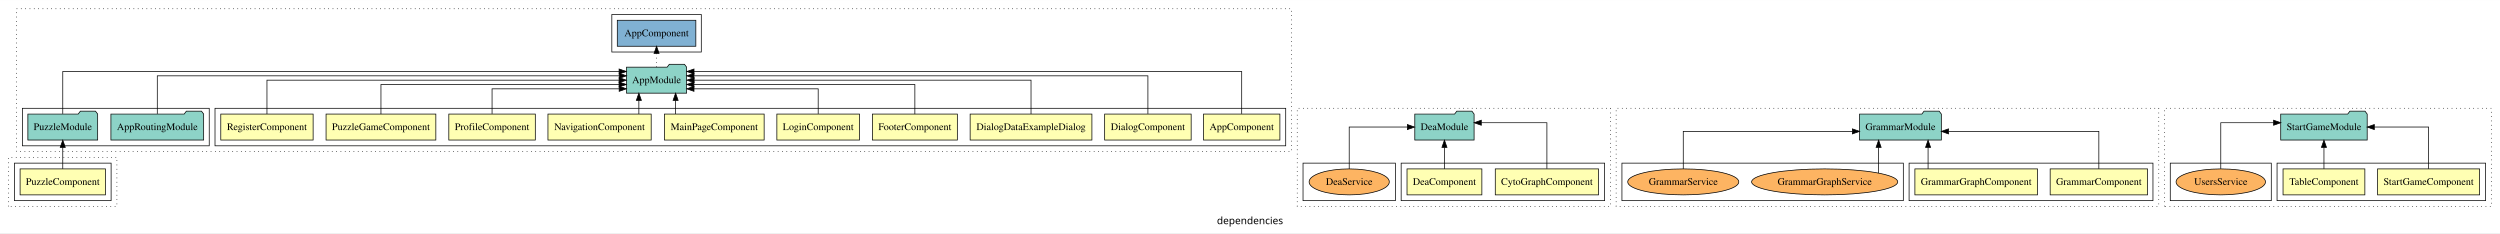
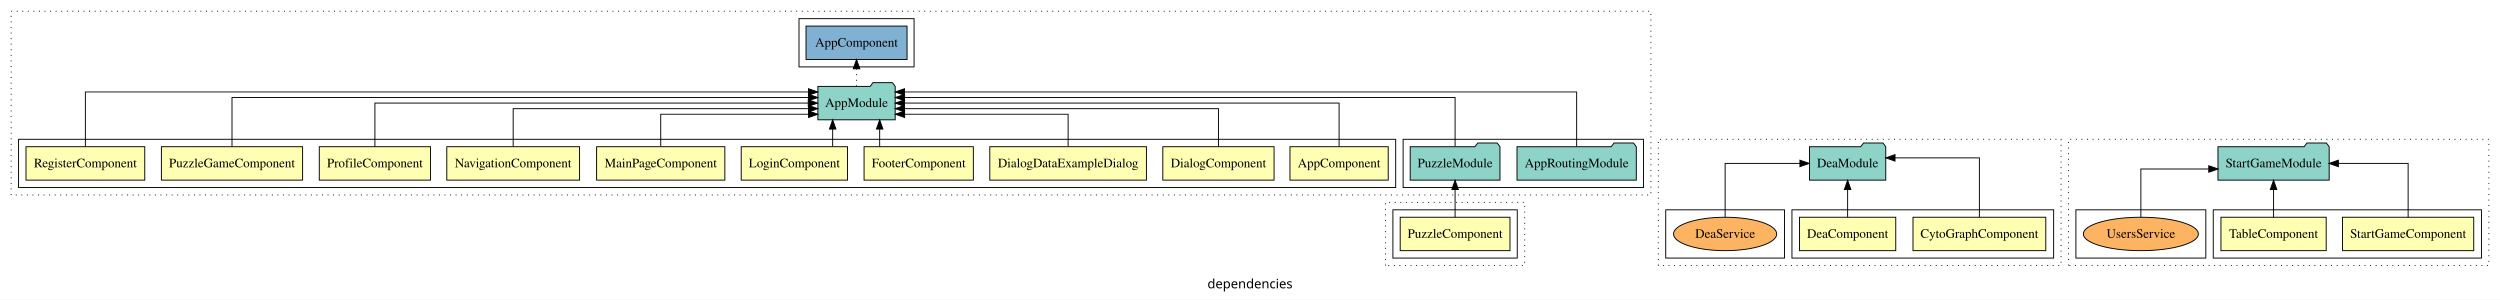
- <svg xmlns="http://www.w3.org/2000/svg" width="3465pt" height="323pt" viewBox="0.00 0.00 3465.00 322.80">
+ <svg xmlns="http://www.w3.org/2000/svg" width="2694pt" height="323pt" viewBox="0.00 0.00 2694.00 322.80">
  <g id="graph0" class="graph" transform="scale(1 1) rotate(0) translate(4 318.8)">
-     <polygon fill="white" stroke="transparent" points="-4,4 -4,-318.8 3461,-318.8 3461,4 -4,4" />
-     <text text-anchor="middle" x="1728.5" y="-8.2" font-family="sans-serif" font-size="14.00">dependencies</text>
+     <polygon fill="white" stroke="transparent" points="-4,4 -4,-318.8 2690,-318.8 2690,4 -4,4" />
+     <text text-anchor="middle" x="1343" y="-8.2" font-family="sans-serif" font-size="14.00">dependencies</text>
    <g id="clust1" class="cluster">
-       <polygon fill="none" stroke="black" stroke-dasharray="1,5" points="19,-108.8 19,-306.8 1786,-306.8 1786,-108.8 19,-108.8" />
+       <polygon fill="none" stroke="black" stroke-dasharray="1,5" points="8,-108.8 8,-306.8 1775,-306.8 1775,-108.8 8,-108.8" />
+     </g>
+     <g id="clust13" class="cluster">
+       <polygon fill="none" stroke="black" points="1508,-116.8 1508,-168.8 1767,-168.8 1767,-116.8 1508,-116.8" />
+     </g>
+     <g id="clust15" class="cluster">
+       <polygon fill="none" stroke="black" points="857,-246.8 857,-298.8 981,-298.8 981,-246.8 857,-246.8" />
    </g>
    <g id="clust2" class="cluster">
-       <polygon fill="none" stroke="black" points="294,-116.8 294,-168.8 1778,-168.8 1778,-116.8 294,-116.8" />
-     </g>
-     <g id="clust15" class="cluster">
-       <polygon fill="none" stroke="black" points="844,-246.8 844,-298.8 968,-298.8 968,-246.8 844,-246.8" />
-     </g>
-     <g id="clust13" class="cluster">
-       <polygon fill="none" stroke="black" points="27,-116.8 27,-168.8 286,-168.8 286,-116.8 27,-116.8" />
+       <polygon fill="none" stroke="black" points="16,-116.8 16,-168.8 1500,-168.8 1500,-116.8 16,-116.8" />
    </g>
    <g id="clust29" class="cluster">
-       <polygon fill="none" stroke="black" stroke-dasharray="1,5" points="1794,-32.8 1794,-168.8 2228,-168.8 2228,-32.8 1794,-32.8" />
+       <polygon fill="none" stroke="black" stroke-dasharray="1,5" points="1783,-32.8 1783,-168.8 2217,-168.8 2217,-32.8 1783,-32.8" />
    </g>
    <g id="clust30" class="cluster">
-       <polygon fill="none" stroke="black" points="1938,-40.8 1938,-92.8 2220,-92.8 2220,-40.8 1938,-40.8" />
+       <polygon fill="none" stroke="black" points="1927,-40.8 1927,-92.8 2209,-92.8 2209,-40.8 1927,-40.8" />
    </g>
    <g id="clust36" class="cluster">
-       <polygon fill="none" stroke="black" points="1802,-40.8 1802,-92.8 1930,-92.8 1930,-40.8 1802,-40.8" />
+       <polygon fill="none" stroke="black" points="1791,-40.8 1791,-92.8 1919,-92.8 1919,-40.8 1791,-40.8" />
    </g>
    <g id="clust37" class="cluster">
-       <polygon fill="none" stroke="black" stroke-dasharray="1,5" points="2236,-32.8 2236,-168.8 2988,-168.8 2988,-32.8 2236,-32.8" />
+       <polygon fill="none" stroke="black" stroke-dasharray="1,5" points="1489,-32.8 1489,-100.8 1639,-100.8 1639,-32.8 1489,-32.8" />
    </g>
    <g id="clust38" class="cluster">
-       <polygon fill="none" stroke="black" points="2642,-40.8 2642,-92.8 2980,-92.8 2980,-40.8 2642,-40.8" />
+       <polygon fill="none" stroke="black" points="1497,-40.8 1497,-92.8 1631,-92.8 1631,-40.8 1497,-40.8" />
    </g>
    <g id="clust44" class="cluster">
-       <polygon fill="none" stroke="black" points="2244,-40.8 2244,-92.8 2634,-92.8 2634,-40.8 2244,-40.8" />
+       <polygon fill="none" stroke="black" stroke-dasharray="1,5" points="2225,-32.8 2225,-168.8 2678,-168.8 2678,-32.8 2225,-32.8" />
    </g>
    <g id="clust45" class="cluster">
-       <polygon fill="none" stroke="black" stroke-dasharray="1,5" points="8,-32.8 8,-100.8 158,-100.8 158,-32.8 8,-32.8" />
-     </g>
-     <g id="clust46" class="cluster">
-       <polygon fill="none" stroke="black" points="16,-40.8 16,-92.8 150,-92.8 150,-40.8 16,-40.8" />
-     </g>
-     <g id="clust52" class="cluster">
-       <polygon fill="none" stroke="black" stroke-dasharray="1,5" points="2996,-32.8 2996,-168.8 3449,-168.8 3449,-32.8 2996,-32.8" />
-     </g>
-     <g id="clust53" class="cluster">
-       <polygon fill="none" stroke="black" points="3152,-40.8 3152,-92.8 3441,-92.8 3441,-40.8 3152,-40.8" />
-     </g>
-     <g id="clust59" class="cluster">
-       <polygon fill="none" stroke="black" points="3004,-40.8 3004,-92.8 3144,-92.8 3144,-40.8 3004,-40.8" />
+       <polygon fill="none" stroke="black" points="2381,-40.8 2381,-92.8 2670,-92.8 2670,-40.8 2381,-40.8" />
+     </g>
+     <g id="clust51" class="cluster">
+       <polygon fill="none" stroke="black" points="2233,-40.8 2233,-92.8 2373,-92.8 2373,-40.8 2233,-40.8" />
    </g>
    <g id="node1" class="node">
-       <polygon fill="#ffffb3" stroke="black" points="1769.94,-160.8 1664.06,-160.8 1664.06,-124.8 1769.94,-124.8 1769.94,-160.8" />
-       <text text-anchor="middle" x="1717" y="-138.6" font-family="Times,serif" font-size="14.00">AppComponent</text>
+       <polygon fill="#ffffb3" stroke="black" points="1491.94,-160.8 1386.06,-160.8 1386.06,-124.8 1491.94,-124.8 1491.94,-160.8" />
+       <text text-anchor="middle" x="1439" y="-138.6" font-family="Times,serif" font-size="14.00">AppComponent</text>
    </g>
    <g id="node11" class="node">
-       <polygon fill="#8dd3c7" stroke="black" points="947.66,-225.8 944.66,-229.8 923.66,-229.8 920.66,-225.8 864.34,-225.8 864.34,-189.8 947.66,-189.8 947.66,-225.8" />
-       <text text-anchor="middle" x="906" y="-203.6" font-family="Times,serif" font-size="14.00">AppModule</text>
+       <polygon fill="#8dd3c7" stroke="black" points="960.66,-225.8 957.66,-229.8 936.66,-229.8 933.66,-225.8 877.34,-225.8 877.34,-189.8 960.66,-189.8 960.66,-225.8" />
+       <text text-anchor="middle" x="919" y="-203.6" font-family="Times,serif" font-size="14.00">AppModule</text>
    </g>
    <g id="edge1" class="edge">
-       <path fill="none" stroke="black" d="M1717,-161.05C1717,-183.82 1717,-219.8 1717,-219.8 1717,-219.8 957.9,-219.8 957.9,-219.8" />
-       <polygon fill="black" stroke="black" points="957.9,-216.3 947.9,-219.8 957.9,-223.3 957.9,-216.3" />
+       <path fill="none" stroke="black" d="M1439,-160.91C1439,-180.14 1439,-207.8 1439,-207.8 1439,-207.8 970.67,-207.8 970.67,-207.8" />
+       <polygon fill="black" stroke="black" points="970.67,-204.3 960.67,-207.8 970.67,-211.3 970.67,-204.3" />
    </g>
    <g id="node2" class="node">
-       <polygon fill="#ffffb3" stroke="black" points="1646.94,-160.8 1527.06,-160.8 1527.06,-124.8 1646.94,-124.8 1646.94,-160.8" />
-       <text text-anchor="middle" x="1587" y="-138.6" font-family="Times,serif" font-size="14.00">DialogComponent</text>
+       <polygon fill="#ffffb3" stroke="black" points="1368.94,-160.8 1249.06,-160.8 1249.06,-124.8 1368.94,-124.8 1368.94,-160.8" />
+       <text text-anchor="middle" x="1309" y="-138.6" font-family="Times,serif" font-size="14.00">DialogComponent</text>
    </g>
    <g id="edge2" class="edge">
-       <path fill="none" stroke="black" d="M1587,-161.08C1587,-182.12 1587,-213.8 1587,-213.8 1587,-213.8 957.83,-213.8 957.83,-213.8" />
-       <polygon fill="black" stroke="black" points="957.83,-210.3 947.83,-213.8 957.83,-217.3 957.83,-210.3" />
+       <path fill="none" stroke="black" d="M1309,-160.82C1309,-178.17 1309,-201.8 1309,-201.8 1309,-201.8 970.74,-201.8 970.74,-201.8" />
+       <polygon fill="black" stroke="black" points="970.74,-198.3 960.74,-201.8 970.74,-205.3 970.74,-198.3" />
    </g>
    <g id="node3" class="node">
-       <polygon fill="#ffffb3" stroke="black" points="1509.39,-160.8 1340.61,-160.8 1340.61,-124.8 1509.39,-124.8 1509.39,-160.8" />
-       <text text-anchor="middle" x="1425" y="-138.6" font-family="Times,serif" font-size="14.00">DialogDataExampleDialog</text>
+       <polygon fill="#ffffb3" stroke="black" points="1231.39,-160.8 1062.61,-160.8 1062.61,-124.8 1231.39,-124.8 1231.39,-160.8" />
+       <text text-anchor="middle" x="1147" y="-138.6" font-family="Times,serif" font-size="14.00">DialogDataExampleDialog</text>
    </g>
    <g id="edge3" class="edge">
-       <path fill="none" stroke="black" d="M1425,-160.91C1425,-180.14 1425,-207.8 1425,-207.8 1425,-207.8 958.03,-207.8 958.03,-207.8" />
-       <polygon fill="black" stroke="black" points="958.03,-204.3 948.03,-207.8 958.03,-211.3 958.03,-204.3" />
+       <path fill="none" stroke="black" d="M1147,-161.04C1147,-176.37 1147,-195.8 1147,-195.8 1147,-195.8 970.82,-195.8 970.82,-195.8" />
+       <polygon fill="black" stroke="black" points="970.82,-192.3 960.82,-195.8 970.82,-199.3 970.82,-192.3" />
    </g>
    <g id="node4" class="node">
-       <polygon fill="#ffffb3" stroke="black" points="1322.88,-160.8 1205.12,-160.8 1205.12,-124.8 1322.88,-124.8 1322.88,-160.8" />
-       <text text-anchor="middle" x="1264" y="-138.6" font-family="Times,serif" font-size="14.00">FooterComponent</text>
+       <polygon fill="#ffffb3" stroke="black" points="1044.88,-160.8 927.12,-160.8 927.12,-124.8 1044.88,-124.8 1044.88,-160.8" />
+       <text text-anchor="middle" x="986" y="-138.6" font-family="Times,serif" font-size="14.00">FooterComponent</text>
    </g>
    <g id="edge4" class="edge">
-       <path fill="none" stroke="black" d="M1264,-160.82C1264,-178.17 1264,-201.8 1264,-201.8 1264,-201.8 957.77,-201.8 957.77,-201.8" />
-       <polygon fill="black" stroke="black" points="957.77,-198.3 947.77,-201.8 957.77,-205.3 957.77,-198.3" />
+       <path fill="none" stroke="black" d="M943.94,-160.91C943.94,-160.91 943.94,-179.79 943.94,-179.79" />
+       <polygon fill="black" stroke="black" points="940.44,-179.79 943.94,-189.79 947.44,-179.79 940.44,-179.79" />
    </g>
    <g id="node5" class="node">
-       <polygon fill="#ffffb3" stroke="black" points="1187.27,-160.8 1072.73,-160.8 1072.73,-124.8 1187.27,-124.8 1187.27,-160.8" />
-       <text text-anchor="middle" x="1130" y="-138.6" font-family="Times,serif" font-size="14.00">LoginComponent</text>
+       <polygon fill="#ffffb3" stroke="black" points="909.27,-160.8 794.73,-160.8 794.73,-124.8 909.27,-124.8 909.27,-160.8" />
+       <text text-anchor="middle" x="852" y="-138.6" font-family="Times,serif" font-size="14.00">LoginComponent</text>
    </g>
    <g id="edge5" class="edge">
-       <path fill="none" stroke="black" d="M1130,-161.04C1130,-176.37 1130,-195.8 1130,-195.8 1130,-195.8 957.87,-195.8 957.87,-195.8" />
-       <polygon fill="black" stroke="black" points="957.87,-192.3 947.87,-195.8 957.87,-199.3 957.87,-192.3" />
+       <path fill="none" stroke="black" d="M893.28,-160.91C893.28,-160.91 893.28,-179.79 893.28,-179.79" />
+       <polygon fill="black" stroke="black" points="889.78,-179.79 893.28,-189.79 896.78,-179.79 889.78,-179.79" />
    </g>
    <g id="node6" class="node">
-       <polygon fill="#ffffb3" stroke="black" points="1055.1,-160.8 916.9,-160.8 916.9,-124.8 1055.1,-124.8 1055.1,-160.8" />
-       <text text-anchor="middle" x="986" y="-138.6" font-family="Times,serif" font-size="14.00">MainPageComponent</text>
+       <polygon fill="#ffffb3" stroke="black" points="777.1,-160.8 638.9,-160.8 638.9,-124.8 777.1,-124.8 777.1,-160.8" />
+       <text text-anchor="middle" x="708" y="-138.6" font-family="Times,serif" font-size="14.00">MainPageComponent</text>
    </g>
    <g id="edge6" class="edge">
-       <path fill="none" stroke="black" d="M932.39,-160.91C932.39,-160.91 932.39,-179.79 932.39,-179.79" />
-       <polygon fill="black" stroke="black" points="928.89,-179.79 932.39,-189.79 935.89,-179.79 928.89,-179.79" />
+       <path fill="none" stroke="black" d="M708,-161.04C708,-176.37 708,-195.8 708,-195.8 708,-195.8 867.31,-195.8 867.31,-195.8" />
+       <polygon fill="black" stroke="black" points="867.31,-199.3 877.31,-195.8 867.31,-192.3 867.31,-199.3" />
    </g>
    <g id="node7" class="node">
-       <polygon fill="#ffffb3" stroke="black" points="898.54,-160.8 755.46,-160.8 755.46,-124.8 898.54,-124.8 898.54,-160.8" />
-       <text text-anchor="middle" x="827" y="-138.6" font-family="Times,serif" font-size="14.00">NavigationComponent</text>
+       <polygon fill="#ffffb3" stroke="black" points="620.54,-160.8 477.46,-160.8 477.46,-124.8 620.54,-124.8 620.54,-160.8" />
+       <text text-anchor="middle" x="549" y="-138.6" font-family="Times,serif" font-size="14.00">NavigationComponent</text>
    </g>
    <g id="edge7" class="edge">
-       <path fill="none" stroke="black" d="M881.47,-160.91C881.47,-160.91 881.47,-179.79 881.47,-179.79" />
-       <polygon fill="black" stroke="black" points="877.97,-179.79 881.47,-189.79 884.97,-179.79 877.97,-179.79" />
+       <path fill="none" stroke="black" d="M549,-160.82C549,-178.17 549,-201.8 549,-201.8 549,-201.8 867.28,-201.8 867.28,-201.8" />
+       <polygon fill="black" stroke="black" points="867.28,-205.3 877.28,-201.8 867.28,-198.3 867.28,-205.3" />
    </g>
    <g id="node8" class="node">
-       <polygon fill="#ffffb3" stroke="black" points="737.94,-160.8 618.06,-160.8 618.06,-124.8 737.94,-124.8 737.94,-160.8" />
-       <text text-anchor="middle" x="678" y="-138.6" font-family="Times,serif" font-size="14.00">ProfileComponent</text>
+       <polygon fill="#ffffb3" stroke="black" points="459.94,-160.8 340.06,-160.8 340.06,-124.8 459.94,-124.8 459.94,-160.8" />
+       <text text-anchor="middle" x="400" y="-138.6" font-family="Times,serif" font-size="14.00">ProfileComponent</text>
    </g>
    <g id="edge8" class="edge">
-       <path fill="none" stroke="black" d="M678,-161.04C678,-176.37 678,-195.8 678,-195.8 678,-195.8 854.18,-195.8 854.18,-195.8" />
-       <polygon fill="black" stroke="black" points="854.18,-199.3 864.18,-195.8 854.18,-192.3 854.18,-199.3" />
+       <path fill="none" stroke="black" d="M400,-160.91C400,-180.14 400,-207.8 400,-207.8 400,-207.8 866.97,-207.8 866.97,-207.8" />
+       <polygon fill="black" stroke="black" points="866.97,-211.3 876.97,-207.8 866.97,-204.3 866.97,-211.3" />
    </g>
    <g id="node9" class="node">
-       <polygon fill="#ffffb3" stroke="black" points="600.08,-160.8 447.92,-160.8 447.92,-124.8 600.08,-124.8 600.08,-160.8" />
-       <text text-anchor="middle" x="524" y="-138.6" font-family="Times,serif" font-size="14.00">PuzzleGameComponent</text>
+       <polygon fill="#ffffb3" stroke="black" points="322.08,-160.8 169.92,-160.8 169.92,-124.8 322.08,-124.8 322.08,-160.8" />
+       <text text-anchor="middle" x="246" y="-138.6" font-family="Times,serif" font-size="14.00">PuzzleGameComponent</text>
    </g>
    <g id="edge9" class="edge">
-       <path fill="none" stroke="black" d="M524,-160.82C524,-178.17 524,-201.8 524,-201.8 524,-201.8 854.03,-201.8 854.03,-201.8" />
-       <polygon fill="black" stroke="black" points="854.03,-205.3 864.03,-201.8 854.03,-198.3 854.03,-205.3" />
+       <path fill="none" stroke="black" d="M246,-161.08C246,-182.12 246,-213.8 246,-213.8 246,-213.8 867.16,-213.8 867.16,-213.8" />
+       <polygon fill="black" stroke="black" points="867.16,-217.3 877.16,-213.8 867.16,-210.3 867.16,-217.3" />
    </g>
    <g id="node10" class="node">
-       <polygon fill="#ffffb3" stroke="black" points="429.99,-160.8 302.01,-160.8 302.01,-124.8 429.99,-124.8 429.99,-160.8" />
-       <text text-anchor="middle" x="366" y="-138.6" font-family="Times,serif" font-size="14.00">RegisterComponent</text>
+       <polygon fill="#ffffb3" stroke="black" points="151.99,-160.8 24.01,-160.8 24.01,-124.8 151.99,-124.8 151.99,-160.8" />
+       <text text-anchor="middle" x="88" y="-138.6" font-family="Times,serif" font-size="14.00">RegisterComponent</text>
    </g>
    <g id="edge10" class="edge">
-       <path fill="none" stroke="black" d="M366,-160.91C366,-180.14 366,-207.8 366,-207.8 366,-207.8 854.08,-207.8 854.08,-207.8" />
-       <polygon fill="black" stroke="black" points="854.08,-211.3 864.08,-207.8 854.08,-204.3 854.08,-211.3" />
+       <path fill="none" stroke="black" d="M88,-161.05C88,-183.82 88,-219.8 88,-219.8 88,-219.8 867.22,-219.8 867.22,-219.8" />
+       <polygon fill="black" stroke="black" points="867.22,-223.3 877.22,-219.8 867.22,-216.3 867.22,-223.3" />
    </g>
    <g id="node14" class="node">
-       <polygon fill="#80b1d3" stroke="black" points="960.44,-290.8 851.56,-290.8 851.56,-254.8 960.44,-254.8 960.44,-290.8" />
-       <text text-anchor="middle" x="906" y="-268.6" font-family="Times,serif" font-size="14.00">AppComponent </text>
+       <polygon fill="#80b1d3" stroke="black" points="973.44,-290.8 864.56,-290.8 864.56,-254.8 973.44,-254.8 973.44,-290.8" />
+       <text text-anchor="middle" x="919" y="-268.6" font-family="Times,serif" font-size="14.00">AppComponent </text>
    </g>
    <g id="edge13" class="edge">
-       <path fill="none" stroke="black" stroke-dasharray="1,5" d="M906,-225.91C906,-225.91 906,-244.79 906,-244.79" />
-       <polygon fill="black" stroke="black" points="902.5,-244.79 906,-254.79 909.5,-244.79 902.5,-244.79" />
+       <path fill="none" stroke="black" stroke-dasharray="1,5" d="M919,-225.91C919,-225.91 919,-244.79 919,-244.79" />
+       <polygon fill="black" stroke="black" points="915.5,-244.79 919,-254.79 922.5,-244.79 915.5,-244.79" />
    </g>
    <g id="node12" class="node">
-       <polygon fill="#8dd3c7" stroke="black" points="278.28,-160.8 275.28,-164.8 254.28,-164.8 251.28,-160.8 149.72,-160.8 149.72,-124.8 278.28,-124.8 278.28,-160.8" />
-       <text text-anchor="middle" x="214" y="-138.6" font-family="Times,serif" font-size="14.00">AppRoutingModule</text>
+       <polygon fill="#8dd3c7" stroke="black" points="1759.28,-160.8 1756.28,-164.8 1735.28,-164.8 1732.28,-160.8 1630.72,-160.8 1630.72,-124.8 1759.28,-124.8 1759.28,-160.8" />
+       <text text-anchor="middle" x="1695" y="-138.6" font-family="Times,serif" font-size="14.00">AppRoutingModule</text>
    </g>
    <g id="edge11" class="edge">
-       <path fill="none" stroke="black" d="M214,-161.08C214,-182.12 214,-213.8 214,-213.8 214,-213.8 854.27,-213.8 854.27,-213.8" />
-       <polygon fill="black" stroke="black" points="854.27,-217.3 864.27,-213.8 854.27,-210.3 854.27,-217.3" />
+       <path fill="none" stroke="black" d="M1695,-161.05C1695,-183.82 1695,-219.8 1695,-219.8 1695,-219.8 970.72,-219.8 970.72,-219.8" />
+       <polygon fill="black" stroke="black" points="970.72,-216.3 960.72,-219.8 970.72,-223.3 970.72,-216.3" />
    </g>
    <g id="node13" class="node">
-       <polygon fill="#8dd3c7" stroke="black" points="131.37,-160.8 128.37,-164.8 107.37,-164.8 104.37,-160.8 34.63,-160.8 34.63,-124.8 131.37,-124.8 131.37,-160.8" />
-       <text text-anchor="middle" x="83" y="-138.6" font-family="Times,serif" font-size="14.00">PuzzleModule</text>
+       <polygon fill="#8dd3c7" stroke="black" points="1612.37,-160.8 1609.37,-164.8 1588.37,-164.8 1585.37,-160.8 1515.63,-160.8 1515.63,-124.8 1612.37,-124.8 1612.37,-160.8" />
+       <text text-anchor="middle" x="1564" y="-138.6" font-family="Times,serif" font-size="14.00">PuzzleModule</text>
    </g>
    <g id="edge12" class="edge">
-       <path fill="none" stroke="black" d="M83,-161.05C83,-183.82 83,-219.8 83,-219.8 83,-219.8 854.06,-219.8 854.06,-219.8" />
-       <polygon fill="black" stroke="black" points="854.06,-223.3 864.06,-219.8 854.06,-216.3 854.06,-223.3" />
+       <path fill="none" stroke="black" d="M1564,-161.08C1564,-182.12 1564,-213.8 1564,-213.8 1564,-213.8 970.82,-213.8 970.82,-213.8" />
+       <polygon fill="black" stroke="black" points="970.82,-210.3 960.82,-213.8 970.82,-217.3 970.82,-210.3" />
    </g>
    <g id="node15" class="node">
-       <polygon fill="#ffffb3" stroke="black" points="2211.55,-84.8 2068.45,-84.8 2068.45,-48.8 2211.55,-48.8 2211.55,-84.8" />
-       <text text-anchor="middle" x="2140" y="-62.6" font-family="Times,serif" font-size="14.00">CytoGraphComponent</text>
+       <polygon fill="#ffffb3" stroke="black" points="2200.55,-84.8 2057.45,-84.8 2057.45,-48.8 2200.55,-48.8 2200.55,-84.8" />
+       <text text-anchor="middle" x="2129" y="-62.6" font-family="Times,serif" font-size="14.00">CytoGraphComponent</text>
    </g>
    <g id="node17" class="node">
-       <polygon fill="#8dd3c7" stroke="black" points="2039.09,-160.8 2036.09,-164.8 2015.09,-164.8 2012.09,-160.8 1956.91,-160.8 1956.91,-124.8 2039.09,-124.8 2039.09,-160.8" />
-       <text text-anchor="middle" x="1998" y="-138.6" font-family="Times,serif" font-size="14.00">DeaModule</text>
+       <polygon fill="#8dd3c7" stroke="black" points="2028.09,-160.8 2025.09,-164.8 2004.09,-164.8 2001.09,-160.8 1945.91,-160.8 1945.91,-124.8 2028.09,-124.8 2028.09,-160.8" />
+       <text text-anchor="middle" x="1987" y="-138.6" font-family="Times,serif" font-size="14.00">DeaModule</text>
    </g>
    <g id="edge14" class="edge">
-       <path fill="none" stroke="black" d="M2140,-85C2140,-109.16 2140,-148.8 2140,-148.8 2140,-148.8 2049.07,-148.8 2049.07,-148.8" />
-       <polygon fill="black" stroke="black" points="2049.07,-145.3 2039.07,-148.8 2049.07,-152.3 2049.07,-145.3" />
+       <path fill="none" stroke="black" d="M2129,-85C2129,-109.16 2129,-148.8 2129,-148.8 2129,-148.8 2038.07,-148.8 2038.07,-148.8" />
+       <polygon fill="black" stroke="black" points="2038.07,-145.3 2028.07,-148.8 2038.07,-152.3 2038.07,-145.3" />
    </g>
    <g id="node16" class="node">
-       <polygon fill="#ffffb3" stroke="black" points="2049.87,-84.8 1946.13,-84.8 1946.13,-48.8 2049.87,-48.8 2049.87,-84.8" />
-       <text text-anchor="middle" x="1998" y="-62.6" font-family="Times,serif" font-size="14.00">DeaComponent</text>
+       <polygon fill="#ffffb3" stroke="black" points="2038.87,-84.8 1935.13,-84.8 1935.13,-48.8 2038.87,-48.8 2038.87,-84.8" />
+       <text text-anchor="middle" x="1987" y="-62.6" font-family="Times,serif" font-size="14.00">DeaComponent</text>
    </g>
    <g id="edge15" class="edge">
-       <path fill="none" stroke="black" d="M1998,-84.81C1998,-84.81 1998,-114.65 1998,-114.65" />
-       <polygon fill="black" stroke="black" points="1994.5,-114.65 1998,-124.65 2001.5,-114.65 1994.5,-114.65" />
+       <path fill="none" stroke="black" d="M1987,-84.81C1987,-84.81 1987,-114.65 1987,-114.65" />
+       <polygon fill="black" stroke="black" points="1983.5,-114.65 1987,-124.65 1990.5,-114.65 1983.5,-114.65" />
    </g>
    <g id="node18" class="node">
-       <ellipse fill="#fdb462" stroke="black" cx="1866" cy="-66.8" rx="55.58" ry="18" />
-       <text text-anchor="middle" x="1866" y="-62.6" font-family="Times,serif" font-size="14.00">DeaService</text>
+       <ellipse fill="#fdb462" stroke="black" cx="1855" cy="-66.8" rx="55.58" ry="18" />
+       <text text-anchor="middle" x="1855" y="-62.6" font-family="Times,serif" font-size="14.00">DeaService</text>
    </g>
    <g id="edge16" class="edge">
-       <path fill="none" stroke="black" d="M1866,-84.81C1866,-107.29 1866,-142.8 1866,-142.8 1866,-142.8 1946.6,-142.8 1946.6,-142.8" />
-       <polygon fill="black" stroke="black" points="1946.6,-146.3 1956.6,-142.8 1946.6,-139.3 1946.6,-146.3" />
+       <path fill="none" stroke="black" d="M1855,-84.81C1855,-107.29 1855,-142.8 1855,-142.8 1855,-142.8 1935.6,-142.8 1935.6,-142.8" />
+       <polygon fill="black" stroke="black" points="1935.6,-146.3 1945.6,-142.8 1935.6,-139.3 1935.6,-146.3" />
    </g>
    <g id="node19" class="node">
-       <polygon fill="#ffffb3" stroke="black" points="2972.47,-84.8 2837.53,-84.8 2837.53,-48.8 2972.47,-48.8 2972.47,-84.8" />
-       <text text-anchor="middle" x="2905" y="-62.6" font-family="Times,serif" font-size="14.00">GrammarComponent</text>
+       <polygon fill="#ffffb3" stroke="black" points="1623.15,-84.8 1504.85,-84.8 1504.85,-48.8 1623.15,-48.8 1623.15,-84.8" />
+       <text text-anchor="middle" x="1564" y="-62.6" font-family="Times,serif" font-size="14.00">PuzzleComponent</text>
+     </g>
+     <g id="edge17" class="edge">
+       <path fill="none" stroke="black" d="M1564,-84.81C1564,-84.81 1564,-114.65 1564,-114.65" />
+       <polygon fill="black" stroke="black" points="1560.5,-114.65 1564,-124.65 1567.5,-114.65 1560.5,-114.65" />
+     </g>
+     <g id="node20" class="node">
+       <polygon fill="#ffffb3" stroke="black" points="2661.7,-84.8 2520.3,-84.8 2520.3,-48.8 2661.7,-48.8 2661.7,-84.8" />
+       <text text-anchor="middle" x="2591" y="-62.6" font-family="Times,serif" font-size="14.00">StartGameComponent</text>
+     </g>
+     <g id="node22" class="node">
+       <polygon fill="#8dd3c7" stroke="black" points="2505.92,-160.8 2502.92,-164.8 2481.92,-164.8 2478.92,-160.8 2386.08,-160.8 2386.08,-124.8 2505.92,-124.8 2505.92,-160.8" />
+       <text text-anchor="middle" x="2446" y="-138.6" font-family="Times,serif" font-size="14.00">StartGameModule</text>
+     </g>
+     <g id="edge18" class="edge">
+       <path fill="none" stroke="black" d="M2591,-84.81C2591,-107.29 2591,-142.8 2591,-142.8 2591,-142.8 2515.81,-142.8 2515.81,-142.8" />
+       <polygon fill="black" stroke="black" points="2515.81,-139.3 2505.81,-142.8 2515.81,-146.3 2515.81,-139.3" />
    </g>
    <g id="node21" class="node">
-       <polygon fill="#8dd3c7" stroke="black" points="2686.69,-160.8 2683.69,-164.8 2662.69,-164.8 2659.69,-160.8 2573.31,-160.8 2573.31,-124.8 2686.69,-124.8 2686.69,-160.8" />
-       <text text-anchor="middle" x="2630" y="-138.6" font-family="Times,serif" font-size="14.00">GrammarModule</text>
-     </g>
-     <g id="edge17" class="edge">
-       <path fill="none" stroke="black" d="M2905,-84.83C2905,-105.57 2905,-136.8 2905,-136.8 2905,-136.8 2696.65,-136.8 2696.65,-136.8" />
-       <polygon fill="black" stroke="black" points="2696.65,-133.3 2686.65,-136.8 2696.65,-140.3 2696.65,-133.3" />
-     </g>
-     <g id="node20" class="node">
-       <polygon fill="#ffffb3" stroke="black" points="2819.96,-84.8 2650.04,-84.8 2650.04,-48.8 2819.96,-48.8 2819.96,-84.8" />
-       <text text-anchor="middle" x="2735" y="-62.6" font-family="Times,serif" font-size="14.00">GrammarGraphComponent</text>
-     </g>
-     <g id="edge18" class="edge">
-       <path fill="none" stroke="black" d="M2668.31,-84.81C2668.31,-84.81 2668.31,-114.65 2668.31,-114.65" />
-       <polygon fill="black" stroke="black" points="2664.81,-114.65 2668.31,-124.65 2671.81,-114.65 2664.81,-114.65" />
-     </g>
-     <g id="node22" class="node">
-       <ellipse fill="#fdb462" stroke="black" cx="2525" cy="-66.8" rx="101.25" ry="18" />
-       <text text-anchor="middle" x="2525" y="-62.6" font-family="Times,serif" font-size="14.00">GrammarGraphService</text>
+       <polygon fill="#ffffb3" stroke="black" points="2502.7,-84.8 2389.3,-84.8 2389.3,-48.8 2502.7,-48.8 2502.7,-84.8" />
+       <text text-anchor="middle" x="2446" y="-62.6" font-family="Times,serif" font-size="14.00">TableComponent</text>
    </g>
    <g id="edge19" class="edge">
-       <path fill="none" stroke="black" d="M2599.77,-79.01C2599.77,-79.01 2599.77,-114.66 2599.77,-114.66" />
-       <polygon fill="black" stroke="black" points="2596.27,-114.66 2599.77,-124.66 2603.27,-114.66 2596.27,-114.66" />
+       <path fill="none" stroke="black" d="M2446,-84.81C2446,-84.81 2446,-114.65 2446,-114.65" />
+       <polygon fill="black" stroke="black" points="2442.5,-114.65 2446,-124.65 2449.5,-114.65 2442.5,-114.65" />
    </g>
    <g id="node23" class="node">
-       <ellipse fill="#fdb462" stroke="black" cx="2329" cy="-66.8" rx="76.99" ry="18" />
-       <text text-anchor="middle" x="2329" y="-62.6" font-family="Times,serif" font-size="14.00">GrammarService</text>
+       <ellipse fill="#fdb462" stroke="black" cx="2303" cy="-66.8" rx="61.97" ry="18" />
+       <text text-anchor="middle" x="2303" y="-62.6" font-family="Times,serif" font-size="14.00">UsersService</text>
    </g>
    <g id="edge20" class="edge">
-       <path fill="none" stroke="black" d="M2329,-84.83C2329,-105.57 2329,-136.8 2329,-136.8 2329,-136.8 2563.38,-136.8 2563.38,-136.8" />
-       <polygon fill="black" stroke="black" points="2563.38,-140.3 2573.38,-136.8 2563.38,-133.3 2563.38,-140.3" />
-     </g>
-     <g id="node24" class="node">
-       <polygon fill="#ffffb3" stroke="black" points="142.15,-84.8 23.85,-84.8 23.85,-48.8 142.15,-48.8 142.15,-84.8" />
-       <text text-anchor="middle" x="83" y="-62.6" font-family="Times,serif" font-size="14.00">PuzzleComponent</text>
-     </g>
-     <g id="edge21" class="edge">
-       <path fill="none" stroke="black" d="M83,-84.81C83,-84.81 83,-114.65 83,-114.65" />
-       <polygon fill="black" stroke="black" points="79.5,-114.65 83,-124.65 86.5,-114.65 79.5,-114.65" />
-     </g>
-     <g id="node25" class="node">
-       <polygon fill="#ffffb3" stroke="black" points="3432.7,-84.8 3291.3,-84.8 3291.3,-48.8 3432.7,-48.8 3432.7,-84.8" />
-       <text text-anchor="middle" x="3362" y="-62.6" font-family="Times,serif" font-size="14.00">StartGameComponent</text>
-     </g>
-     <g id="node27" class="node">
-       <polygon fill="#8dd3c7" stroke="black" points="3276.92,-160.8 3273.92,-164.8 3252.92,-164.8 3249.92,-160.8 3157.08,-160.8 3157.08,-124.8 3276.92,-124.8 3276.92,-160.8" />
-       <text text-anchor="middle" x="3217" y="-138.6" font-family="Times,serif" font-size="14.00">StartGameModule</text>
-     </g>
-     <g id="edge22" class="edge">
-       <path fill="none" stroke="black" d="M3362,-84.81C3362,-107.29 3362,-142.8 3362,-142.8 3362,-142.8 3286.81,-142.8 3286.81,-142.8" />
-       <polygon fill="black" stroke="black" points="3286.81,-139.3 3276.81,-142.8 3286.81,-146.3 3286.81,-139.3" />
-     </g>
-     <g id="node26" class="node">
-       <polygon fill="#ffffb3" stroke="black" points="3273.7,-84.8 3160.3,-84.8 3160.3,-48.8 3273.7,-48.8 3273.7,-84.8" />
-       <text text-anchor="middle" x="3217" y="-62.6" font-family="Times,serif" font-size="14.00">TableComponent</text>
-     </g>
-     <g id="edge23" class="edge">
-       <path fill="none" stroke="black" d="M3217,-84.81C3217,-84.81 3217,-114.65 3217,-114.65" />
-       <polygon fill="black" stroke="black" points="3213.5,-114.65 3217,-124.65 3220.5,-114.65 3213.5,-114.65" />
-     </g>
-     <g id="node28" class="node">
-       <ellipse fill="#fdb462" stroke="black" cx="3074" cy="-66.8" rx="61.97" ry="18" />
-       <text text-anchor="middle" x="3074" y="-62.6" font-family="Times,serif" font-size="14.00">UsersService</text>
-     </g>
-     <g id="edge24" class="edge">
-       <path fill="none" stroke="black" d="M3074,-85C3074,-109.16 3074,-148.8 3074,-148.8 3074,-148.8 3147.18,-148.8 3147.18,-148.8" />
-       <polygon fill="black" stroke="black" points="3147.18,-152.3 3157.18,-148.8 3147.18,-145.3 3147.18,-152.3" />
+       <path fill="none" stroke="black" d="M2303,-84.83C2303,-105.57 2303,-136.8 2303,-136.8 2303,-136.8 2376.18,-136.8 2376.18,-136.8" />
+       <polygon fill="black" stroke="black" points="2376.18,-140.3 2386.18,-136.8 2376.18,-133.3 2376.18,-140.3" />
    </g>
  </g>
</svg>
